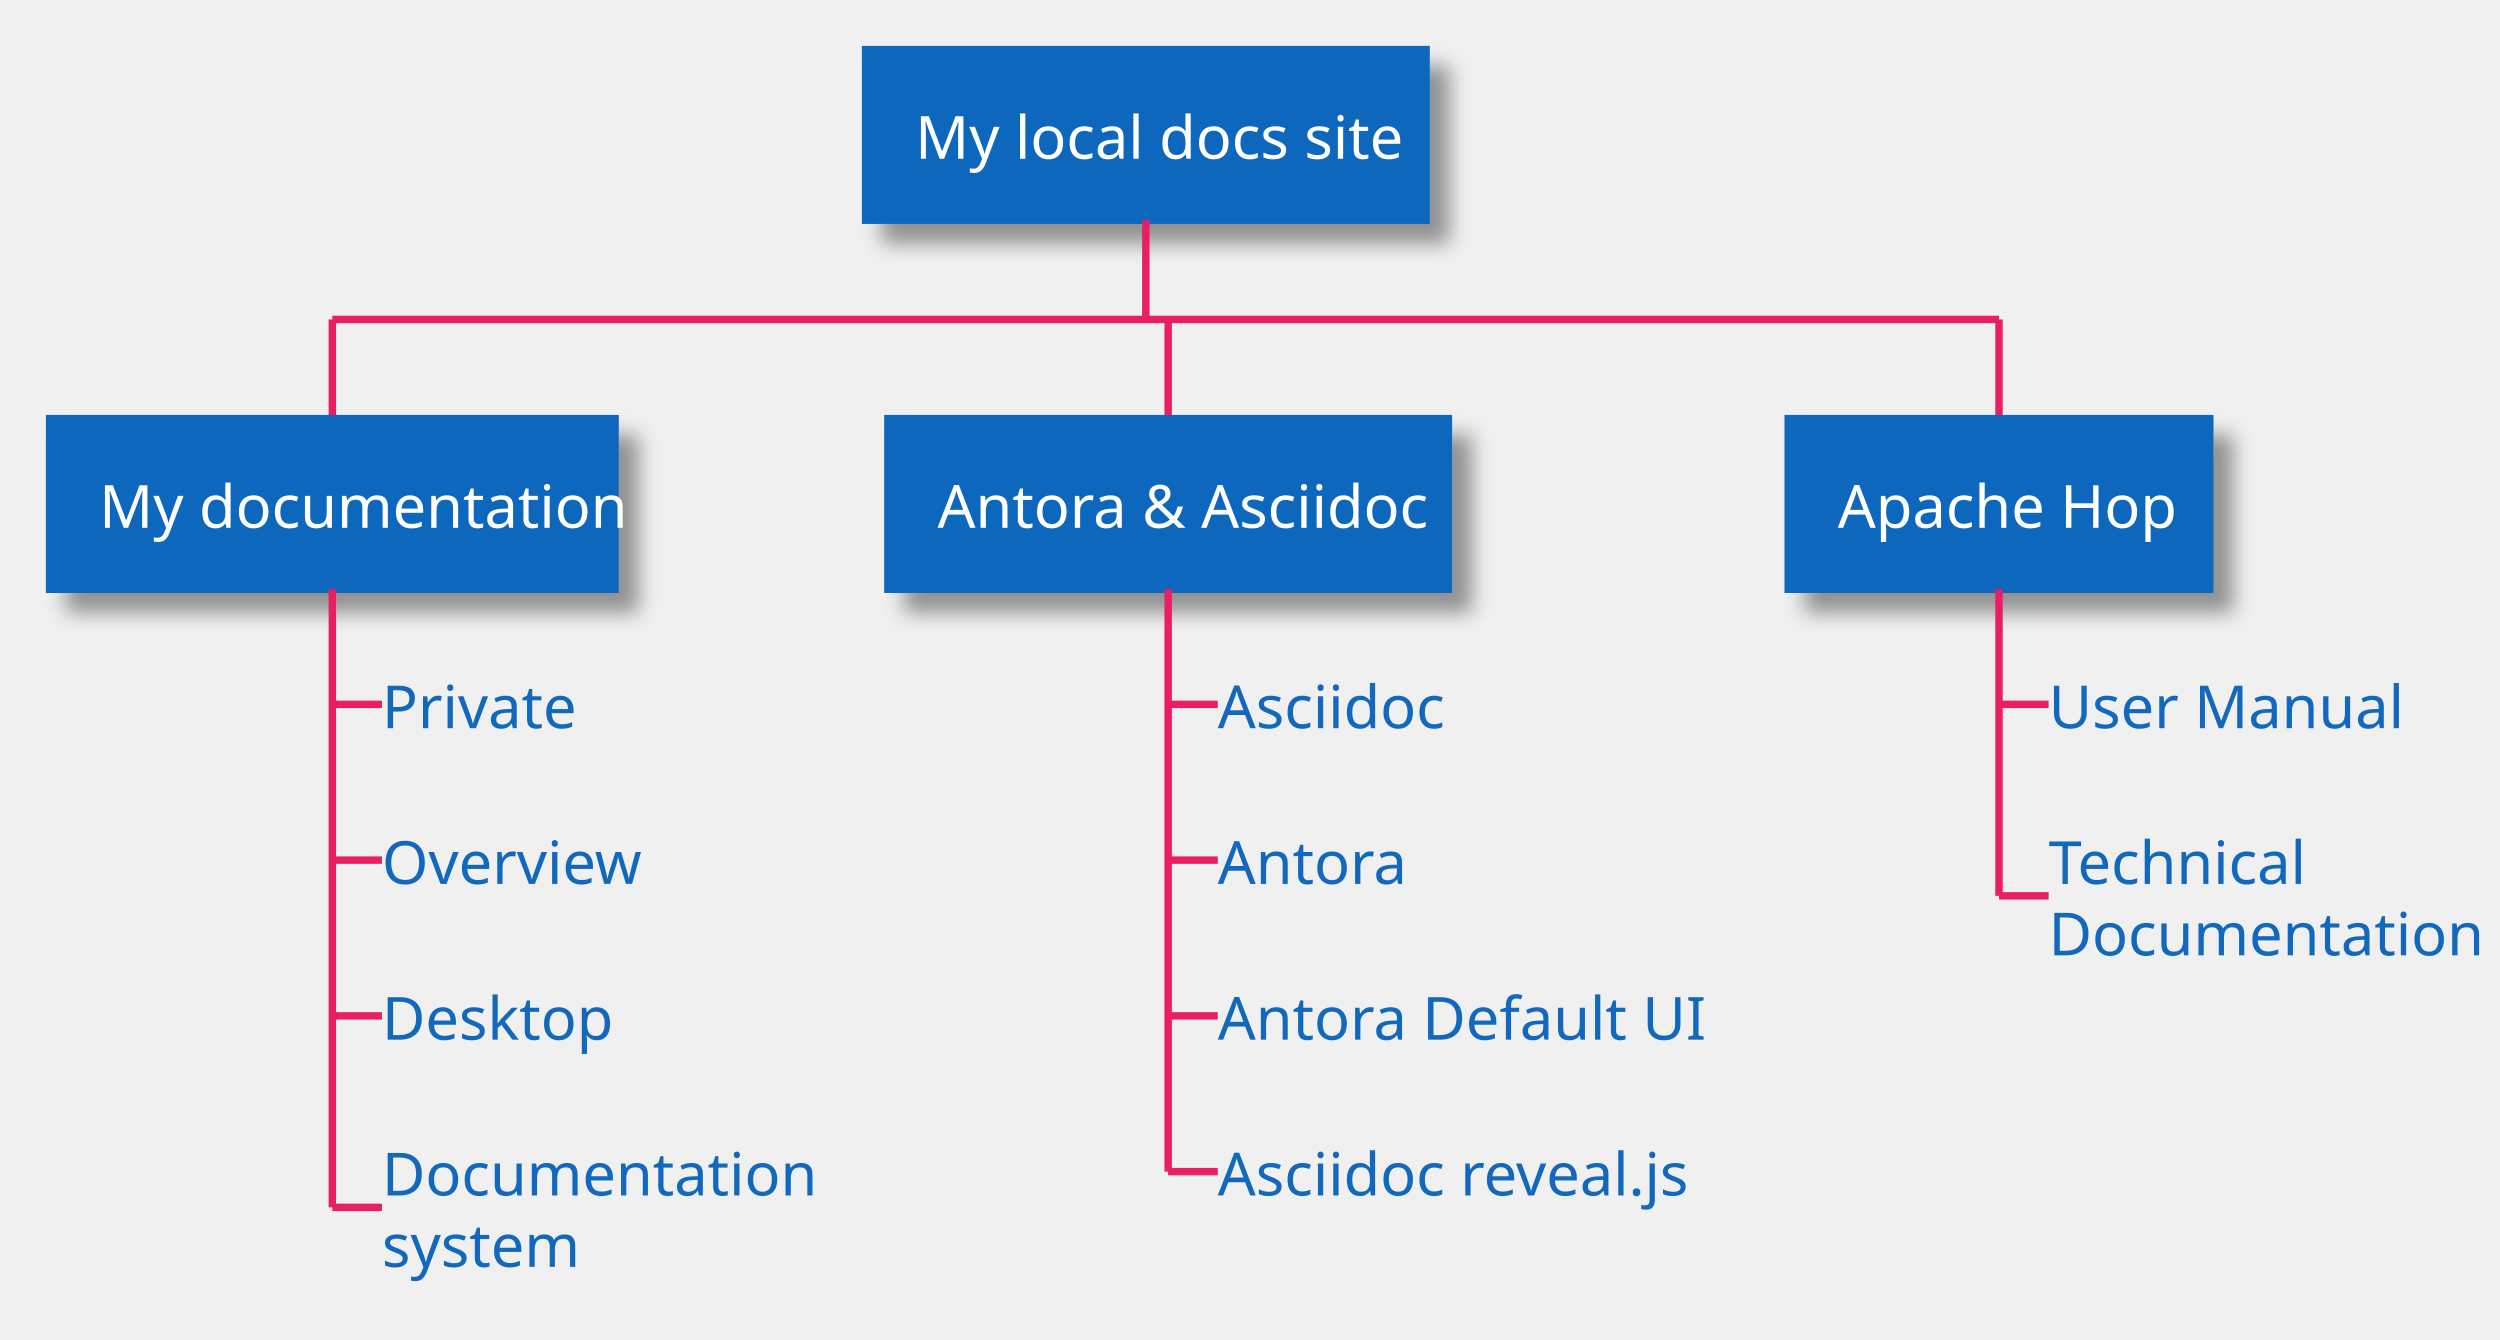
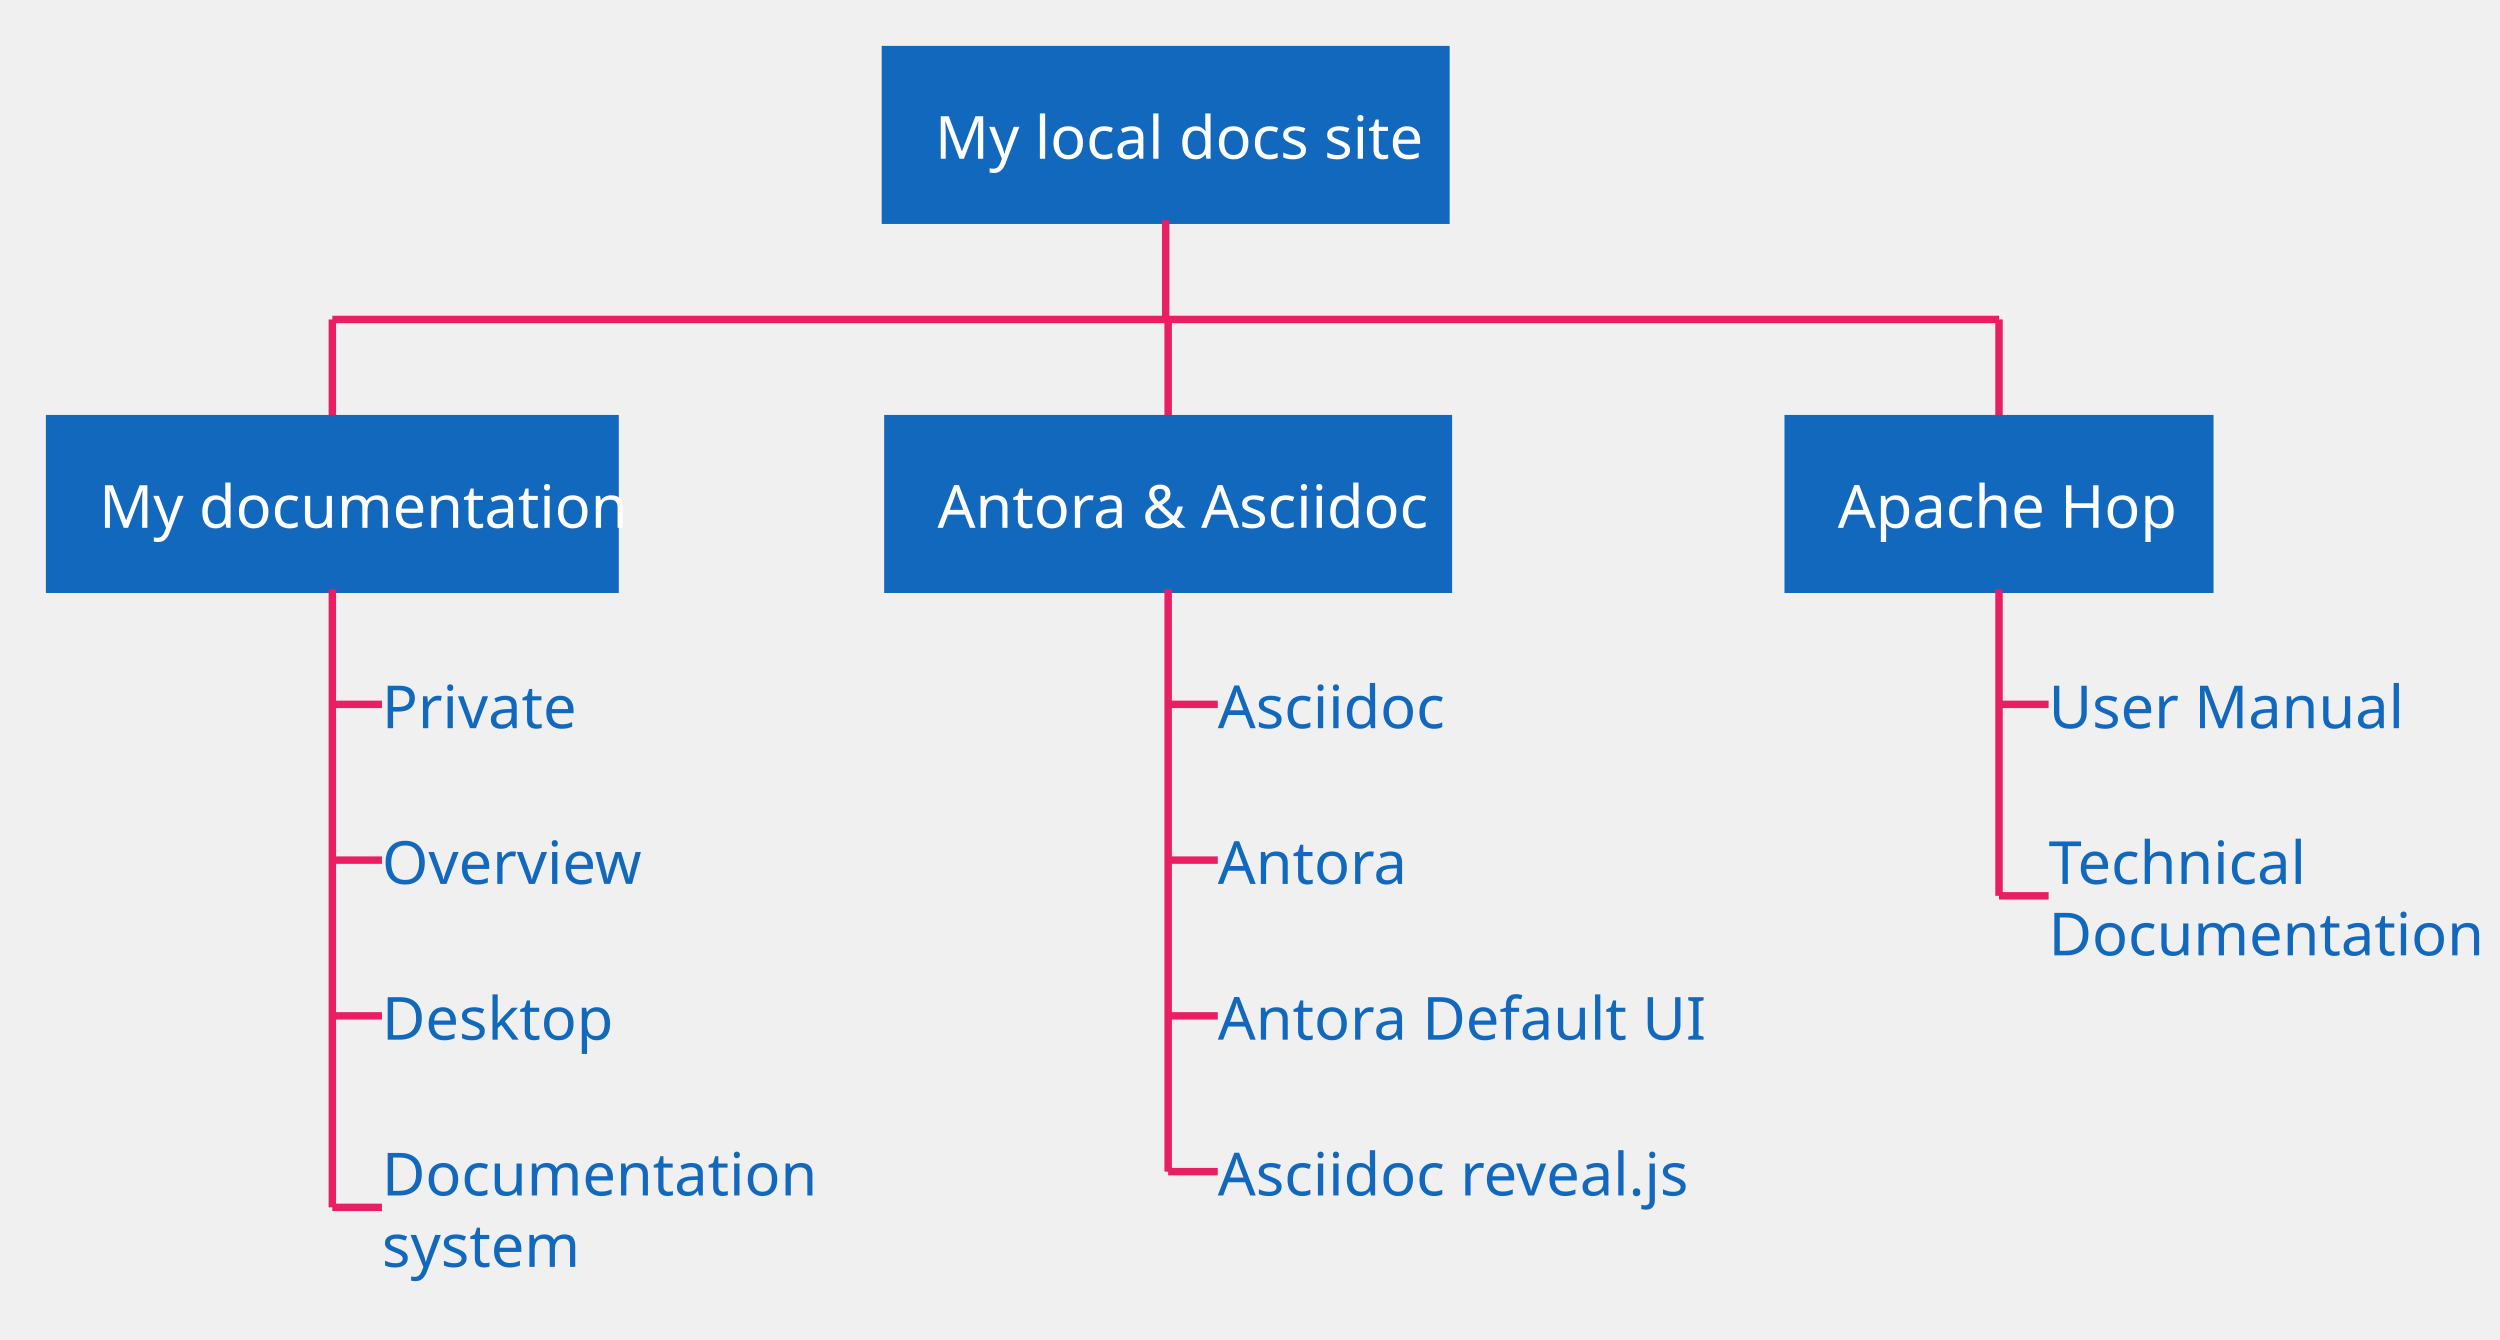
- <svg xmlns="http://www.w3.org/2000/svg" contentScriptType="application/ecmascript" contentStyleType="text/css" height="270px" preserveAspectRatio="none" style="width:504px;height:270px;background:#FFFFFF;" version="1.1" viewBox="0 0 504 270" width="504px" zoomAndPan="magnify">
-   <defs>
-     <filter height="300%" id="f18hj5z9hcetqg" width="300%" x="-1" y="-1">
-       <feGaussianBlur result="blurOut" stdDeviation="2.0" />
-       <feColorMatrix in="blurOut" result="blurOut2" type="matrix" values="0 0 0 0 0 0 0 0 0 0 0 0 0 0 0 0 0 0 .4 0" />
-       <feOffset dx="4.0" dy="4.0" in="blurOut2" result="blurOut3" />
-       <feBlend in="SourceGraphic" in2="blurOut3" mode="normal" />
-     </filter>
-   </defs>
+ <svg xmlns="http://www.w3.org/2000/svg" contentStyleType="text/css" height="270px" preserveAspectRatio="none" style="width:504px;height:270px;background:#FFFFFF;" version="1.1" viewBox="0 0 504 270" width="504px" zoomAndPan="magnify">
+   <defs />
  <g>
-     <rect fill="#1168BD" filter="url(#f18hj5z9hcetqg)" height="34.4" style="stroke:#1168BD;stroke-width:1.5;" width="113" x="174.5" y="10" />
-     <text fill="#FFFFFF" font-family="sans-serif" font-size="12" lengthAdjust="spacing" textLength="93" x="184.5" y="32">My local docs site</text>
-     <line style="stroke:#E91E63;stroke-width:1.5;" x1="231" x2="231" y1="44.4" y2="64.4" />
    <line style="stroke:#E91E63;stroke-width:1.5;" x1="67" x2="67" y1="64.4" y2="84.4" />
-     <rect fill="#1168BD" filter="url(#f18hj5z9hcetqg)" height="34.4" style="stroke:#1168BD;stroke-width:1.5;" width="114" x="10" y="84.4" />
+     <rect fill="#1168BD" height="34.4" style="stroke:#1168BD;stroke-width:1.5;" width="114" x="10" y="84.4" />
    <text fill="#FFFFFF" font-family="sans-serif" font-size="12" lengthAdjust="spacing" textLength="94" x="20" y="106.4">My documentation</text>
    <line style="stroke:#E91E63;stroke-width:1.5;" x1="67" x2="77" y1="142" y2="142" />
    <text fill="#1168BD" font-family="sans-serif" font-size="12" lengthAdjust="spacing" textLength="37" x="77" y="146.8">Private</text>
    <line style="stroke:#E91E63;stroke-width:1.5;" x1="67" x2="77" y1="173.4" y2="173.4" />
    <text fill="#1168BD" font-family="sans-serif" font-size="12" lengthAdjust="spacing" textLength="49" x="77" y="178.2">Overview</text>
    <line style="stroke:#E91E63;stroke-width:1.5;" x1="67" x2="77" y1="204.8" y2="204.8" />
    <text fill="#1168BD" font-family="sans-serif" font-size="12" lengthAdjust="spacing" textLength="42" x="77" y="209.601">Desktop</text>
    <line style="stroke:#E91E63;stroke-width:1.5;" x1="67" x2="77" y1="243.401" y2="243.401" />
    <text fill="#1168BD" font-family="sans-serif" font-size="12" lengthAdjust="spacing" textLength="76" x="77" y="241.001">Documentation</text>
    <text fill="#1168BD" font-family="sans-serif" font-size="12" lengthAdjust="spacing" textLength="37" x="77" y="255.401">system</text>
    <line style="stroke:#E91E63;stroke-width:1.5;" x1="67" x2="67" y1="118.8" y2="243.401" />
    <line style="stroke:#E91E63;stroke-width:1.5;" x1="235.5" x2="235.5" y1="64.4" y2="84.4" />
-     <rect fill="#1168BD" filter="url(#f18hj5z9hcetqg)" height="34.4" style="stroke:#1168BD;stroke-width:1.5;" width="113" x="179" y="84.4" />
+     <rect fill="#1168BD" height="34.4" style="stroke:#1168BD;stroke-width:1.5;" width="113" x="179" y="84.4" />
    <text fill="#FFFFFF" font-family="sans-serif" font-size="12" lengthAdjust="spacing" textLength="93" x="189" y="106.4">Antora &amp; Asciidoc</text>
    <line style="stroke:#E91E63;stroke-width:1.5;" x1="235.5" x2="245.5" y1="142" y2="142" />
    <text fill="#1168BD" font-family="sans-serif" font-size="12" lengthAdjust="spacing" textLength="45" x="245.5" y="146.8">Asciidoc</text>
    <line style="stroke:#E91E63;stroke-width:1.5;" x1="235.5" x2="245.5" y1="173.4" y2="173.4" />
    <text fill="#1168BD" font-family="sans-serif" font-size="12" lengthAdjust="spacing" textLength="34" x="245.5" y="178.2">Antora</text>
    <line style="stroke:#E91E63;stroke-width:1.5;" x1="235.5" x2="245.5" y1="204.8" y2="204.8" />
    <text fill="#1168BD" font-family="sans-serif" font-size="12" lengthAdjust="spacing" textLength="88" x="245.5" y="209.601">Antora Default UI</text>
    <line style="stroke:#E91E63;stroke-width:1.5;" x1="235.5" x2="245.5" y1="236.201" y2="236.201" />
    <text fill="#1168BD" font-family="sans-serif" font-size="12" lengthAdjust="spacing" textLength="92" x="245.5" y="241.001">Asciidoc reveal.js</text>
    <line style="stroke:#E91E63;stroke-width:1.5;" x1="235.5" x2="235.5" y1="118.8" y2="236.201" />
    <line style="stroke:#E91E63;stroke-width:1.5;" x1="403" x2="403" y1="64.4" y2="84.4" />
-     <rect fill="#1168BD" filter="url(#f18hj5z9hcetqg)" height="34.4" style="stroke:#1168BD;stroke-width:1.5;" width="85" x="360.5" y="84.4" />
+     <rect fill="#1168BD" height="34.4" style="stroke:#1168BD;stroke-width:1.5;" width="85" x="360.5" y="84.4" />
    <text fill="#FFFFFF" font-family="sans-serif" font-size="12" lengthAdjust="spacing" textLength="65" x="370.5" y="106.4">Apache Hop</text>
    <line style="stroke:#E91E63;stroke-width:1.5;" x1="403" x2="413" y1="142" y2="142" />
    <text fill="#1168BD" font-family="sans-serif" font-size="12" lengthAdjust="spacing" textLength="67" x="413" y="146.8">User Manual</text>
    <line style="stroke:#E91E63;stroke-width:1.5;" x1="403" x2="413" y1="180.6" y2="180.6" />
    <text fill="#1168BD" font-family="sans-serif" font-size="12" lengthAdjust="spacing" textLength="51" x="413" y="178.2">Technical</text>
    <text fill="#1168BD" font-family="sans-serif" font-size="12" lengthAdjust="spacing" textLength="76" x="413" y="192.601">Documentation</text>
    <line style="stroke:#E91E63;stroke-width:1.5;" x1="403" x2="403" y1="118.8" y2="180.6" />
    <line style="stroke:#E91E63;stroke-width:1.5;" x1="67" x2="403" y1="64.4" y2="64.4" />
+     <rect fill="#1168BD" height="34.4" style="stroke:#1168BD;stroke-width:1.5;" width="113" x="178.5" y="10" />
+     <text fill="#FFFFFF" font-family="sans-serif" font-size="12" lengthAdjust="spacing" textLength="93" x="188.5" y="32">My local docs site</text>
+     <line style="stroke:#E91E63;stroke-width:1.5;" x1="235" x2="235" y1="44.4" y2="64.4" />
  </g>
</svg>
